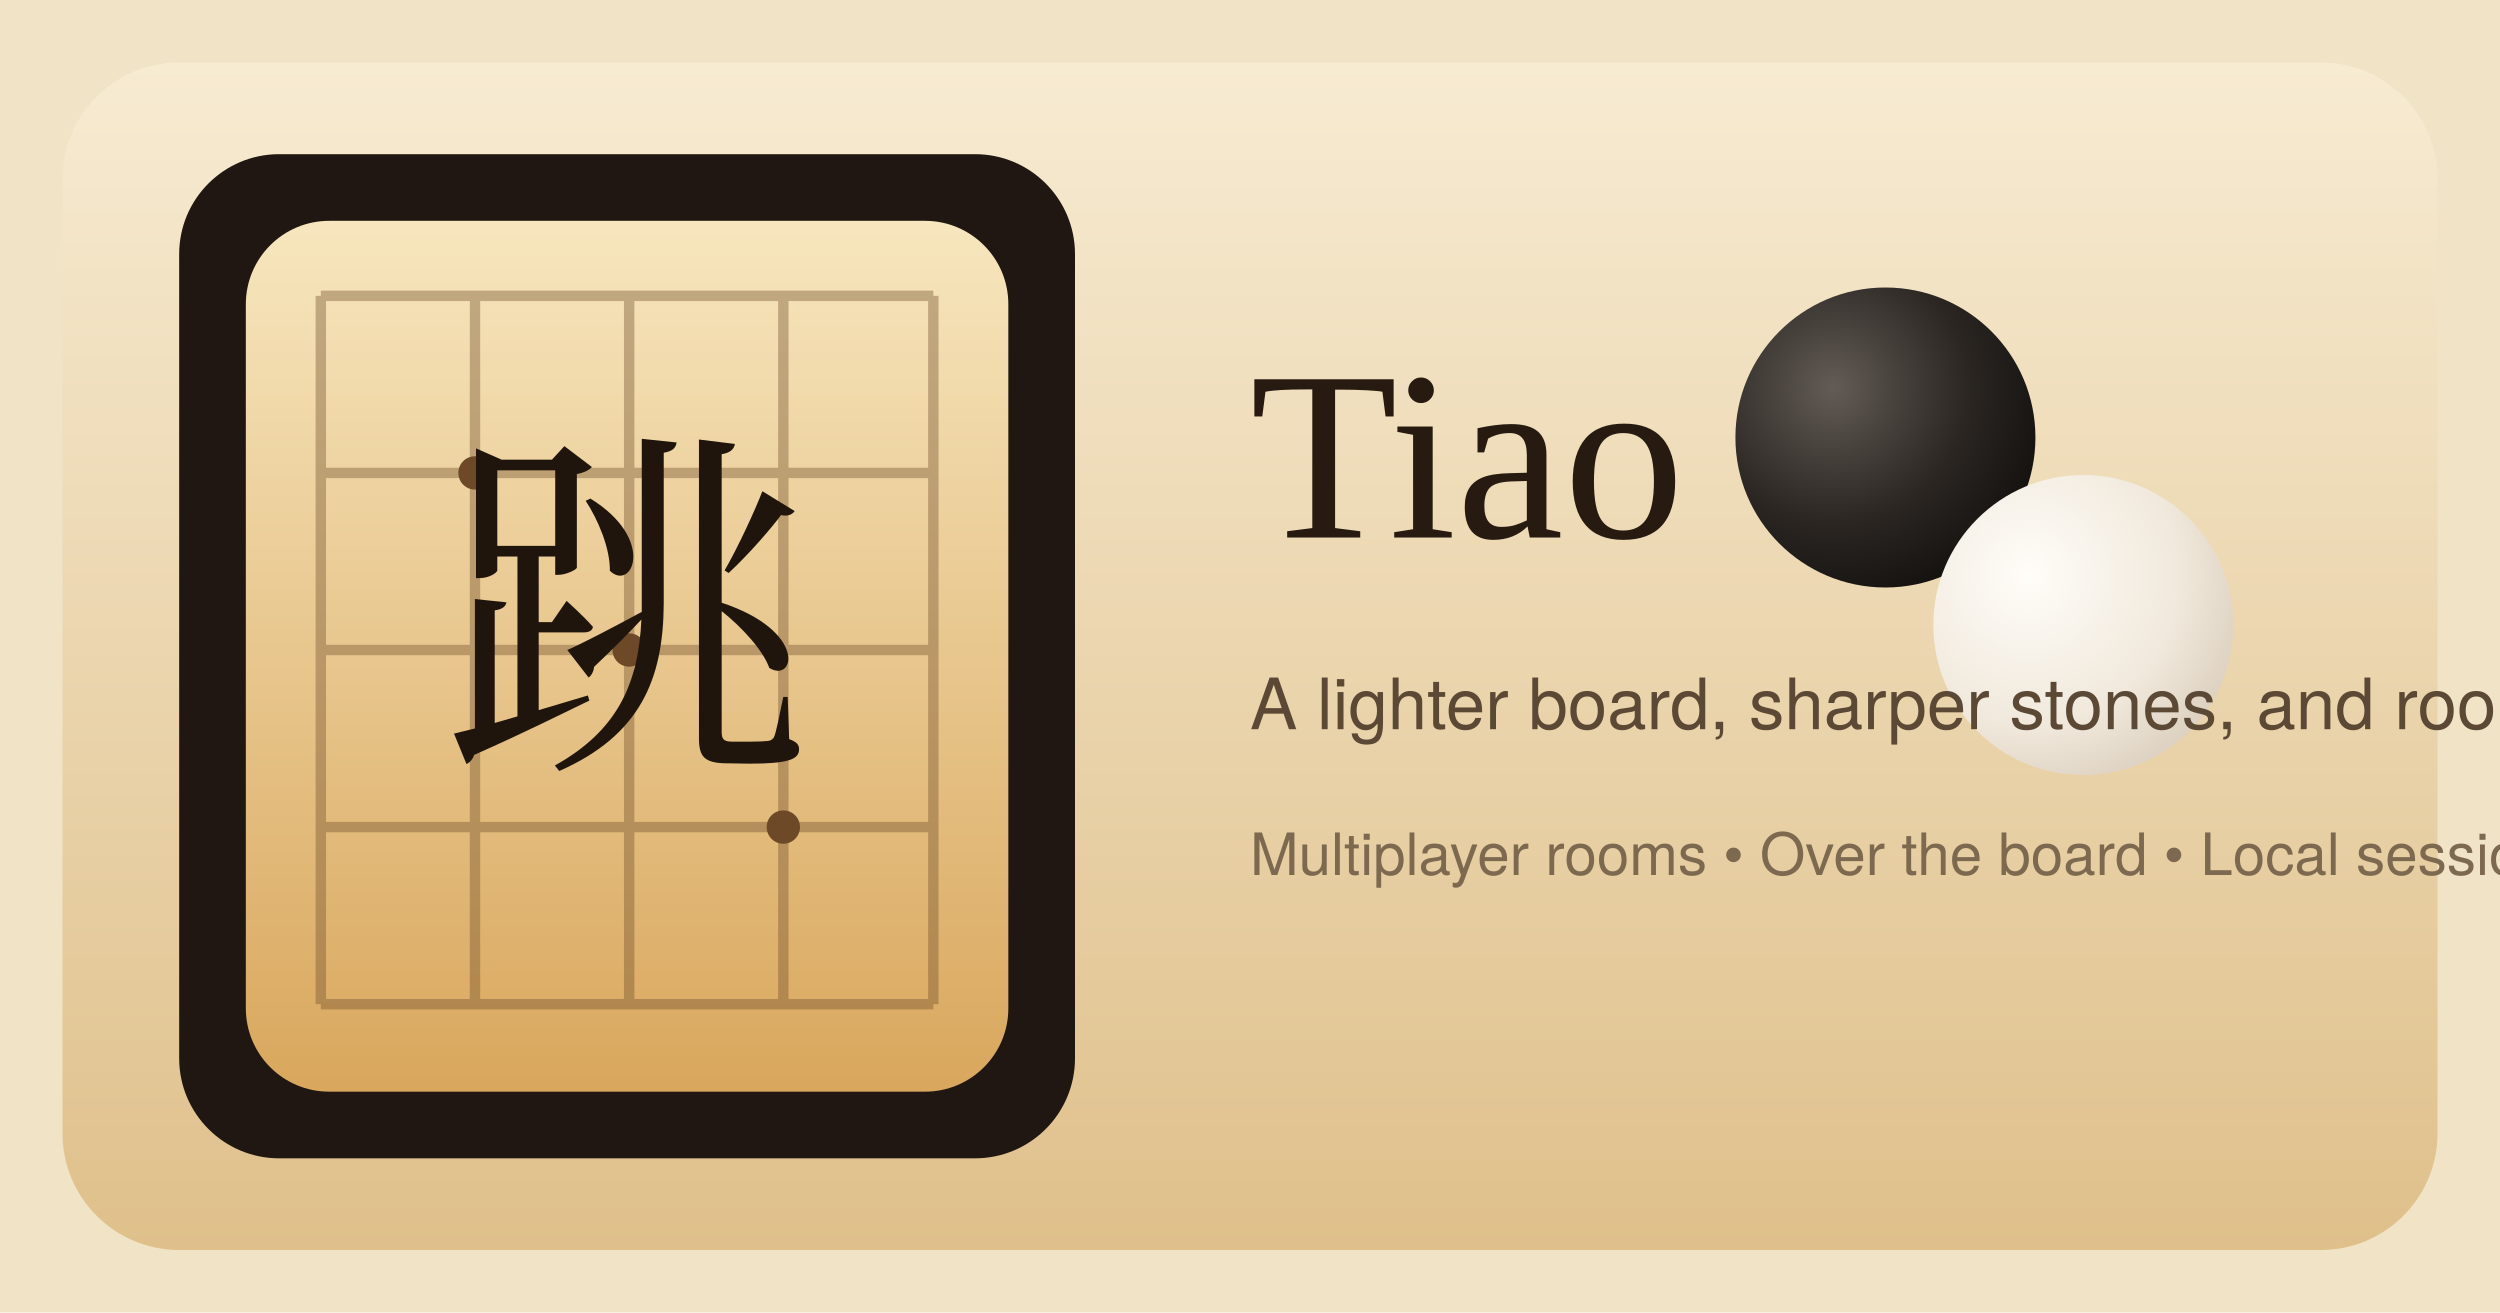
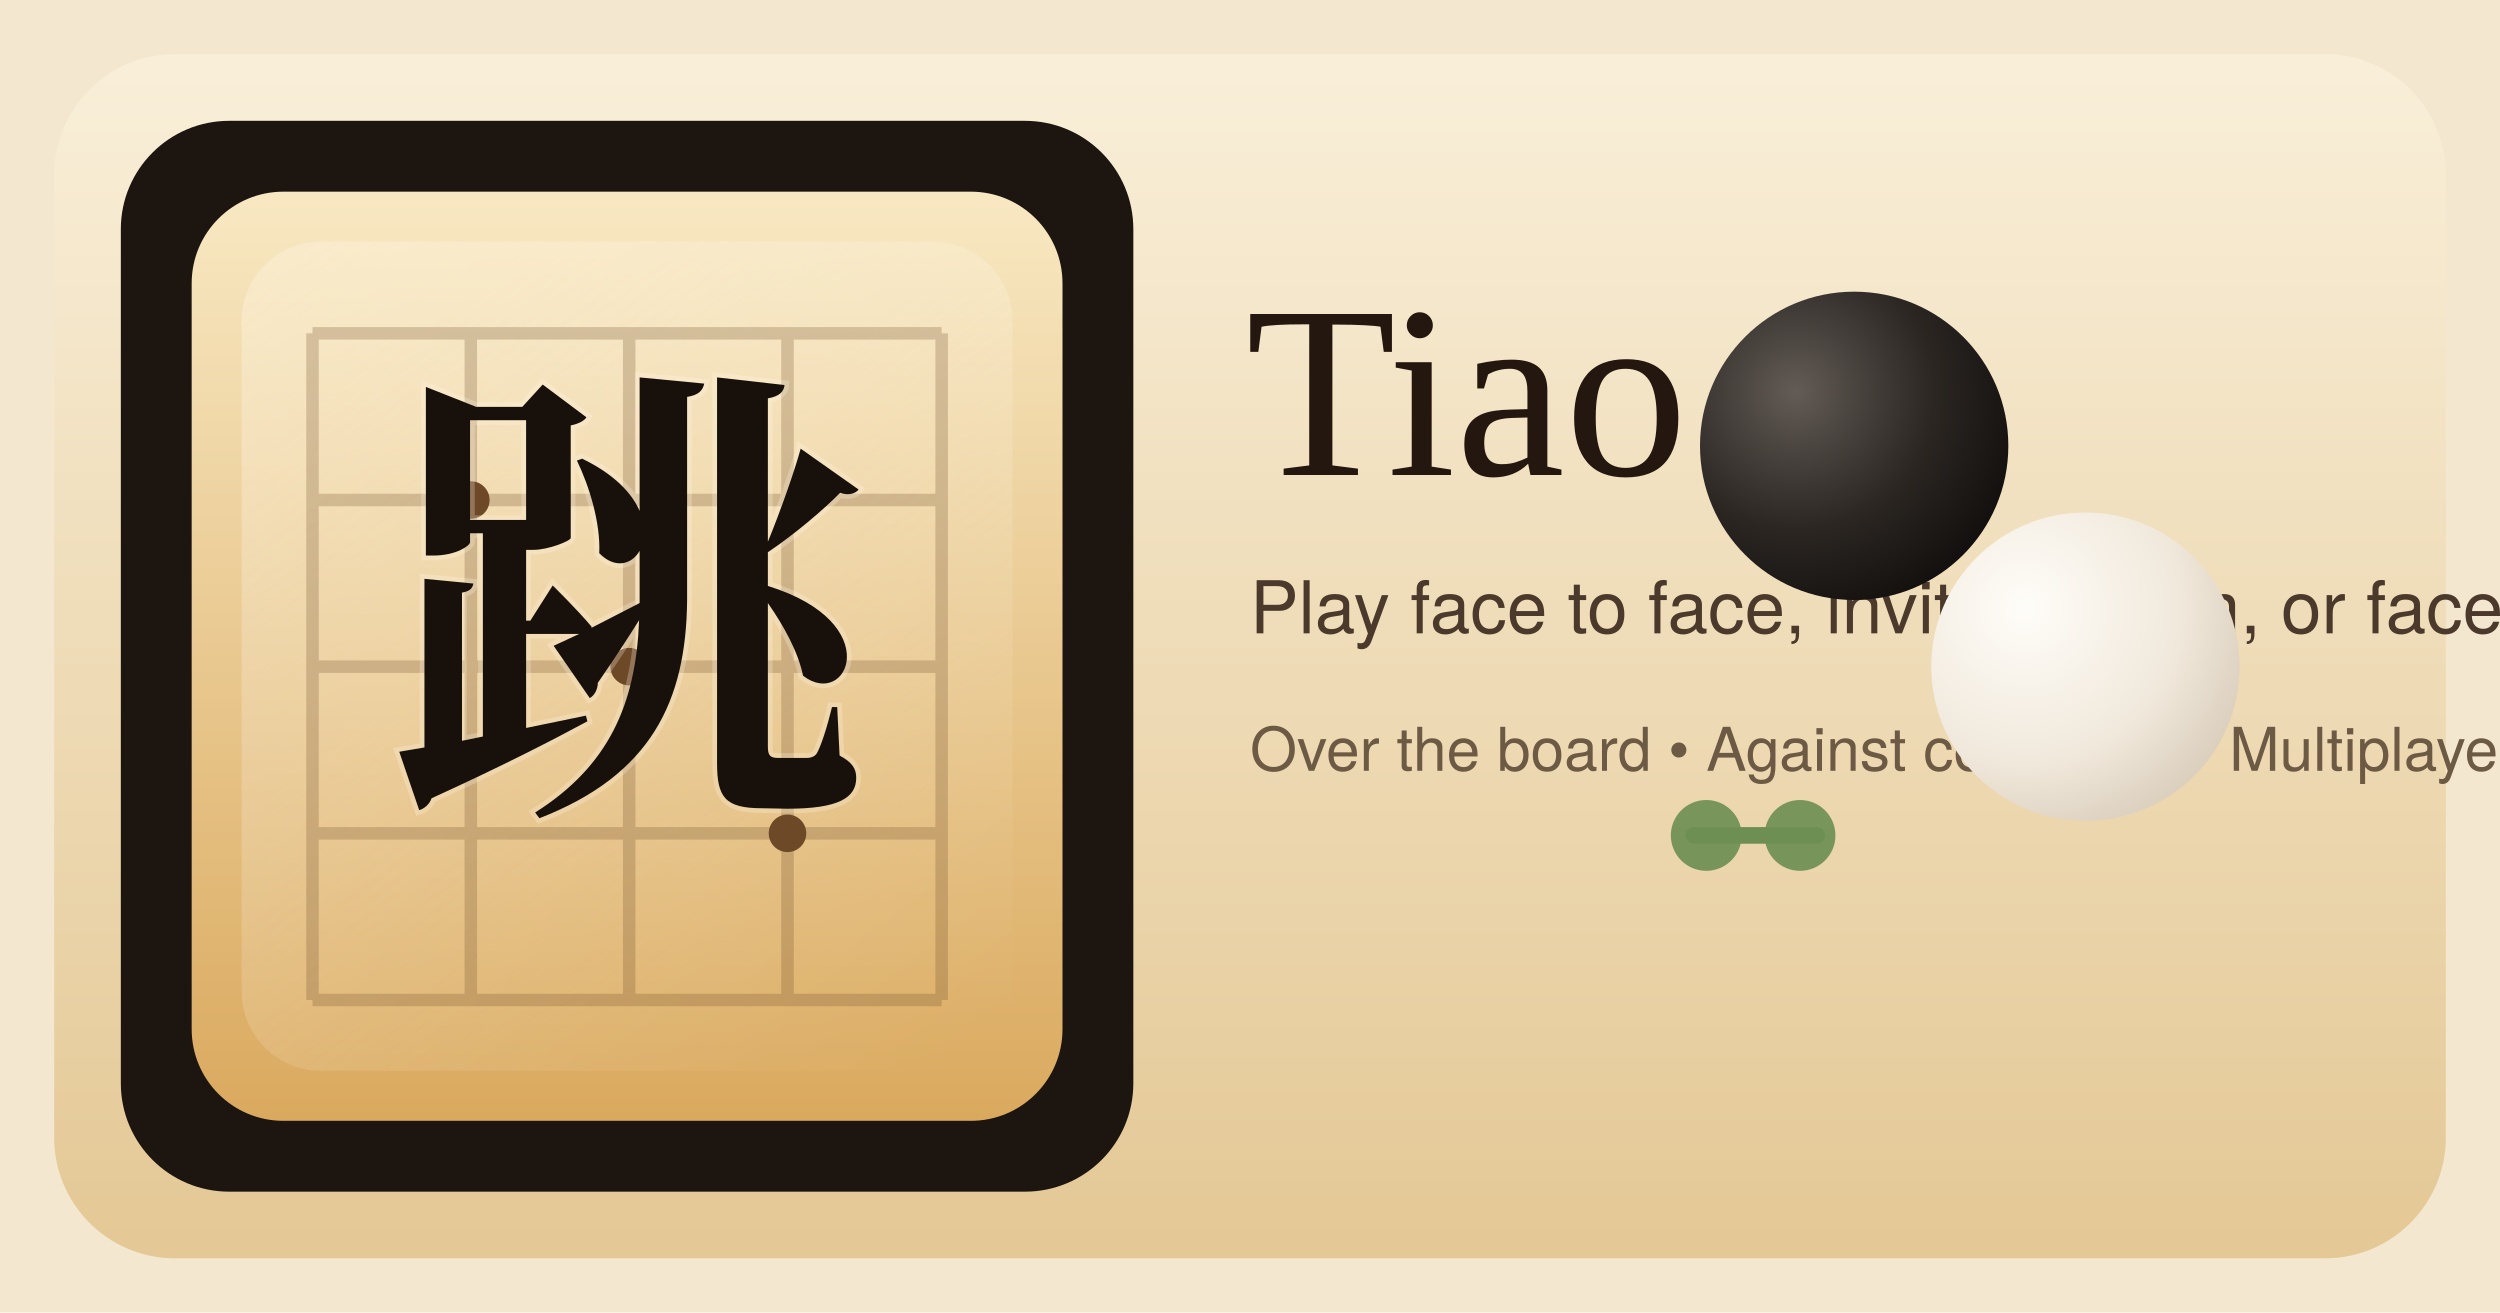
<svg xmlns="http://www.w3.org/2000/svg" width="1200" height="630" viewBox="0 0 1200 630" fill="none">
-   <rect width="1200" height="630" fill="#F1E3C6" />
-   <rect x="30" y="30" width="1140" height="570" rx="56" fill="url(#bg)" />
-   <rect x="86" y="74" width="430" height="482" rx="48" fill="#201712" />
-   <rect x="118" y="106" width="366" height="418" rx="40" fill="url(#board)" />
-   <g opacity="0.38" stroke="#6D4927" stroke-width="5">
-     <line x1="154" y1="142" x2="448" y2="142" />
-     <line x1="154" y1="227" x2="448" y2="227" />
-     <line x1="154" y1="312" x2="448" y2="312" />
-     <line x1="154" y1="397" x2="448" y2="397" />
-     <line x1="154" y1="482" x2="448" y2="482" />
-     <line x1="154" y1="142" x2="154" y2="482" />
-     <line x1="228" y1="142" x2="228" y2="482" />
-     <line x1="302" y1="142" x2="302" y2="482" />
-     <line x1="376" y1="142" x2="376" y2="482" />
-     <line x1="448" y1="142" x2="448" y2="482" />
+   <rect width="1200" height="630" fill="#F4E7CF" />
+   <rect x="26" y="26" width="1148" height="578" rx="58" fill="url(#bg)" />
+   <rect x="58" y="58" width="486" height="514" rx="52" fill="#1C1510" />
+   <rect x="92" y="92" width="418" height="446" rx="44" fill="url(#board)" />
+   <rect x="116" y="116" width="370" height="398" rx="38" fill="url(#sheen)" fill-opacity="0.34" />
+   <g opacity="0.26" stroke="#714C29" stroke-width="6">
+     <line x1="150" y1="160" x2="452" y2="160" />
+     <line x1="150" y1="240" x2="452" y2="240" />
+     <line x1="150" y1="320" x2="452" y2="320" />
+     <line x1="150" y1="400" x2="452" y2="400" />
+     <line x1="150" y1="480" x2="452" y2="480" />
+     <line x1="150" y1="160" x2="150" y2="480" />
+     <line x1="226" y1="160" x2="226" y2="480" />
+     <line x1="302" y1="160" x2="302" y2="480" />
+     <line x1="378" y1="160" x2="378" y2="480" />
+     <line x1="452" y1="160" x2="452" y2="480" />
  </g>
-   <circle cx="228" cy="227" r="8" fill="#6D4927" />
-   <circle cx="302" cy="312" r="8" fill="#6D4927" />
-   <circle cx="376" cy="397" r="8" fill="#6D4927" />
-   <text x="301" y="356" text-anchor="middle" font-size="176" font-family="'Songti SC', 'Noto Serif CJK SC', serif" fill="#20150D">
+   <circle cx="226" cy="240" r="9" fill="#6D4927" />
+   <circle cx="302" cy="320" r="9" fill="#6D4927" />
+   <circle cx="378" cy="400" r="9" fill="#6D4927" />
+   <text x="302" y="372" text-anchor="middle" font-size="228" font-weight="700" font-family="'Songti SC', 'Noto Serif CJK SC', serif" fill="#18100B" stroke="#FFF7E8" stroke-opacity="0.26" stroke-width="4.5" paint-order="stroke fill">
    跳
  </text>
-   <circle cx="905" cy="210" r="72" fill="url(#blackStone)" />
-   <circle cx="1000" cy="300" r="72" fill="url(#whiteStone)" />
-   <text x="600" y="258" font-size="116" font-family="'Zen Old Mincho', 'Times New Roman', serif" fill="#261A11">
+   <text x="598" y="228" font-size="118" font-family="'Zen Old Mincho', 'Times New Roman', serif" fill="#23170F">
    Tiao
  </text>
-   <text x="600" y="350" font-size="34" font-family="'Zen Kaku Gothic New', 'Helvetica Neue', sans-serif" fill="#5B4835">
-     A lighter board, sharper stones, and room-based play.
+   <text x="600" y="304" font-size="35" font-family="'Zen Kaku Gothic New', 'Helvetica Neue', sans-serif" fill="#4B3A2C">
+     Play face to face, invite a room, or face the board alone.
  </text>
-   <text x="600" y="420" font-size="28" font-family="'Zen Kaku Gothic New', 'Helvetica Neue', sans-serif" fill="#7C694F">
-     Multiplayer rooms • Over the board • Local sessions
+   <text x="600" y="370" font-size="29" font-family="'Zen Kaku Gothic New', 'Helvetica Neue', sans-serif" fill="#6D5A45">
+     Over the board • Against computer • Multiplayer rooms
  </text>
+   <circle cx="890" cy="214" r="74" fill="url(#blackStone)" />
+   <circle cx="1001" cy="320" r="74" fill="url(#whiteStone)" />
+   <circle cx="819" cy="401" r="17" fill="#6E8F54" opacity="0.92" />
+   <circle cx="864" cy="401" r="17" fill="#6E8F54" opacity="0.92" />
+   <path d="M813 401H872" stroke="#6E8F54" stroke-width="8" stroke-linecap="round" />
  <defs>
-     <linearGradient id="bg" x1="600" y1="30" x2="600" y2="600" gradientUnits="userSpaceOnUse">
-       <stop stop-color="#F7EBD2" />
-       <stop offset="1" stop-color="#DFC08B" />
+     <linearGradient id="bg" x1="600" y1="26" x2="600" y2="604" gradientUnits="userSpaceOnUse">
+       <stop stop-color="#F9EFD9" />
+       <stop offset="1" stop-color="#E4C895" />
    </linearGradient>
-     <linearGradient id="board" x1="301" y1="106" x2="301" y2="524" gradientUnits="userSpaceOnUse">
-       <stop stop-color="#F7E6BE" />
-       <stop offset="1" stop-color="#D9A75D" />
+     <linearGradient id="board" x1="301" y1="92" x2="301" y2="538" gradientUnits="userSpaceOnUse">
+       <stop stop-color="#F8E8C2" />
+       <stop offset="1" stop-color="#DAA95E" />
    </linearGradient>
-     <radialGradient id="blackStone" cx="0" cy="0" r="1" gradientUnits="userSpaceOnUse" gradientTransform="translate(880 186) rotate(48.4156) scale(118.011)">
+     <linearGradient id="sheen" x1="152" y1="116" x2="448" y2="514" gradientUnits="userSpaceOnUse">
+       <stop stop-color="#FFF8E8" />
+       <stop offset="1" stop-color="#FFFFFF" stop-opacity="0" />
+     </linearGradient>
+     <radialGradient id="blackStone" cx="0" cy="0" r="1" gradientUnits="userSpaceOnUse" gradientTransform="translate(862 188) rotate(48.4156) scale(121.289)">
      <stop stop-color="#625B56" />
      <stop offset="0.55" stop-color="#2B2622" />
      <stop offset="1" stop-color="#0D0B0A" />
    </radialGradient>
-     <radialGradient id="whiteStone" cx="0" cy="0" r="1" gradientUnits="userSpaceOnUse" gradientTransform="translate(974 276) rotate(48.4156) scale(118.011)">
+     <radialGradient id="whiteStone" cx="0" cy="0" r="1" gradientUnits="userSpaceOnUse" gradientTransform="translate(972 292) rotate(48.4156) scale(121.289)">
      <stop stop-color="#FFFDF9" />
      <stop offset="0.62" stop-color="#F0E8DB" />
      <stop offset="1" stop-color="#D7CAB8" />
    </radialGradient>
  </defs>
</svg>
